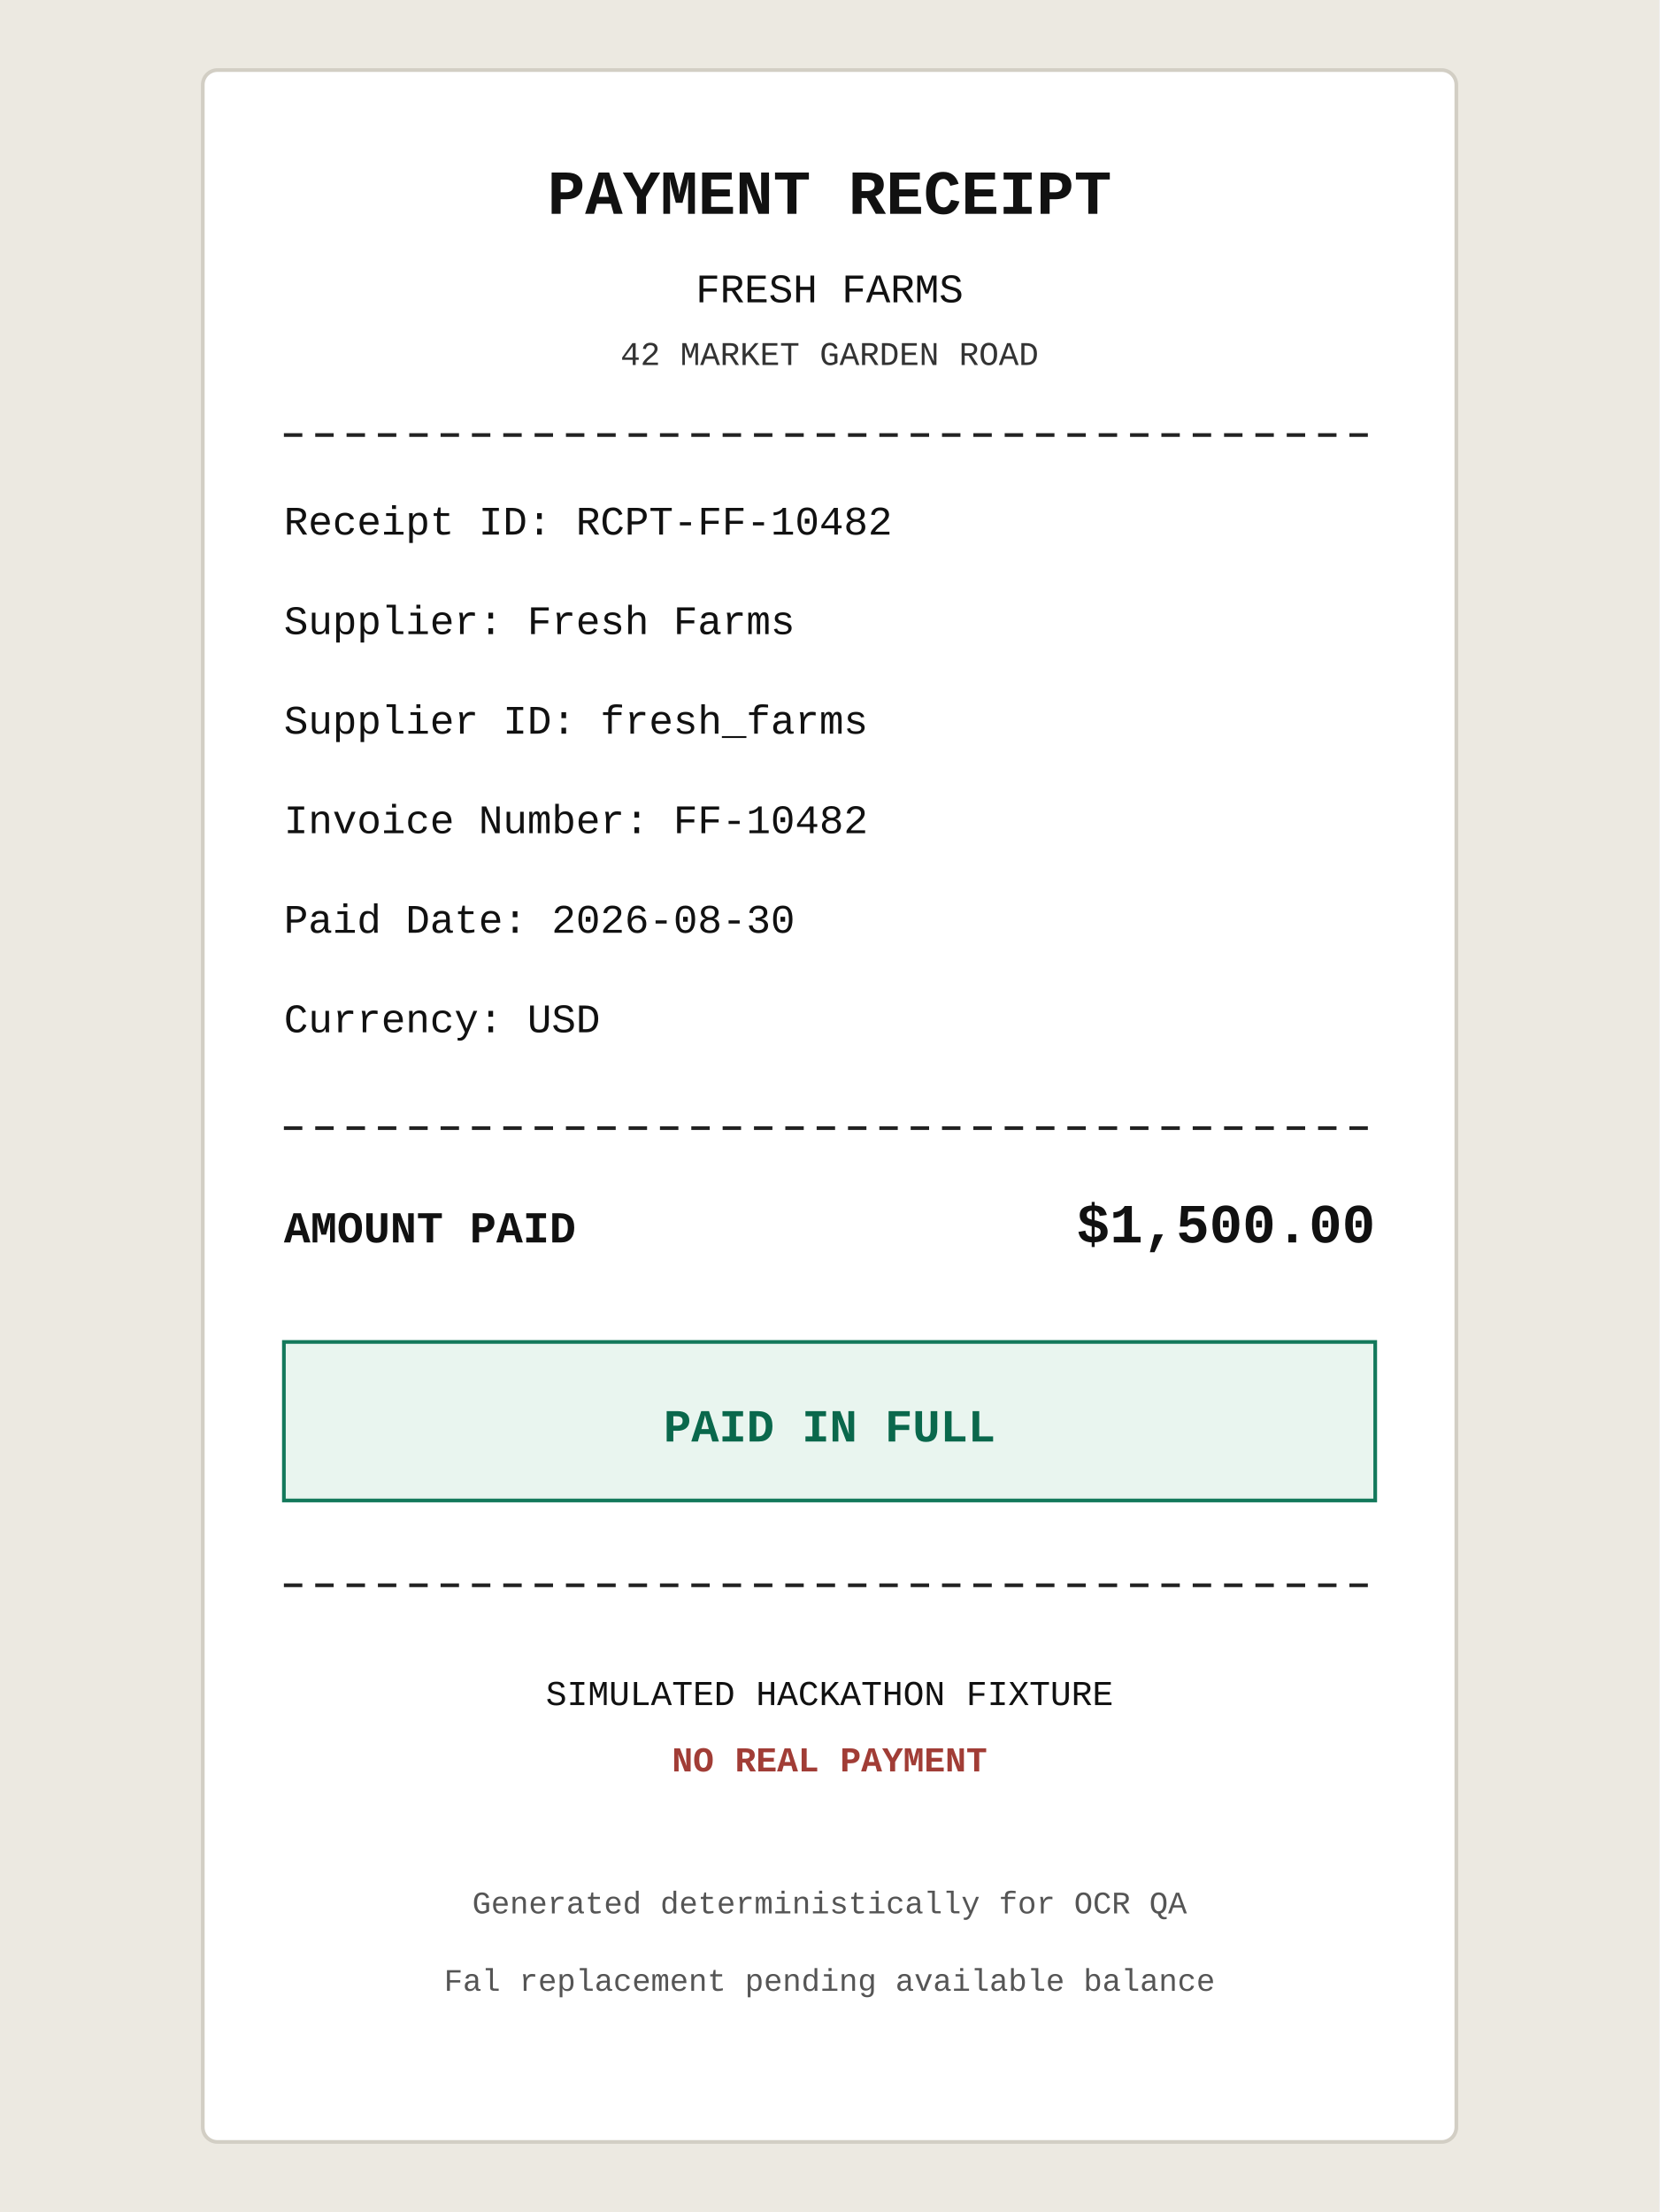
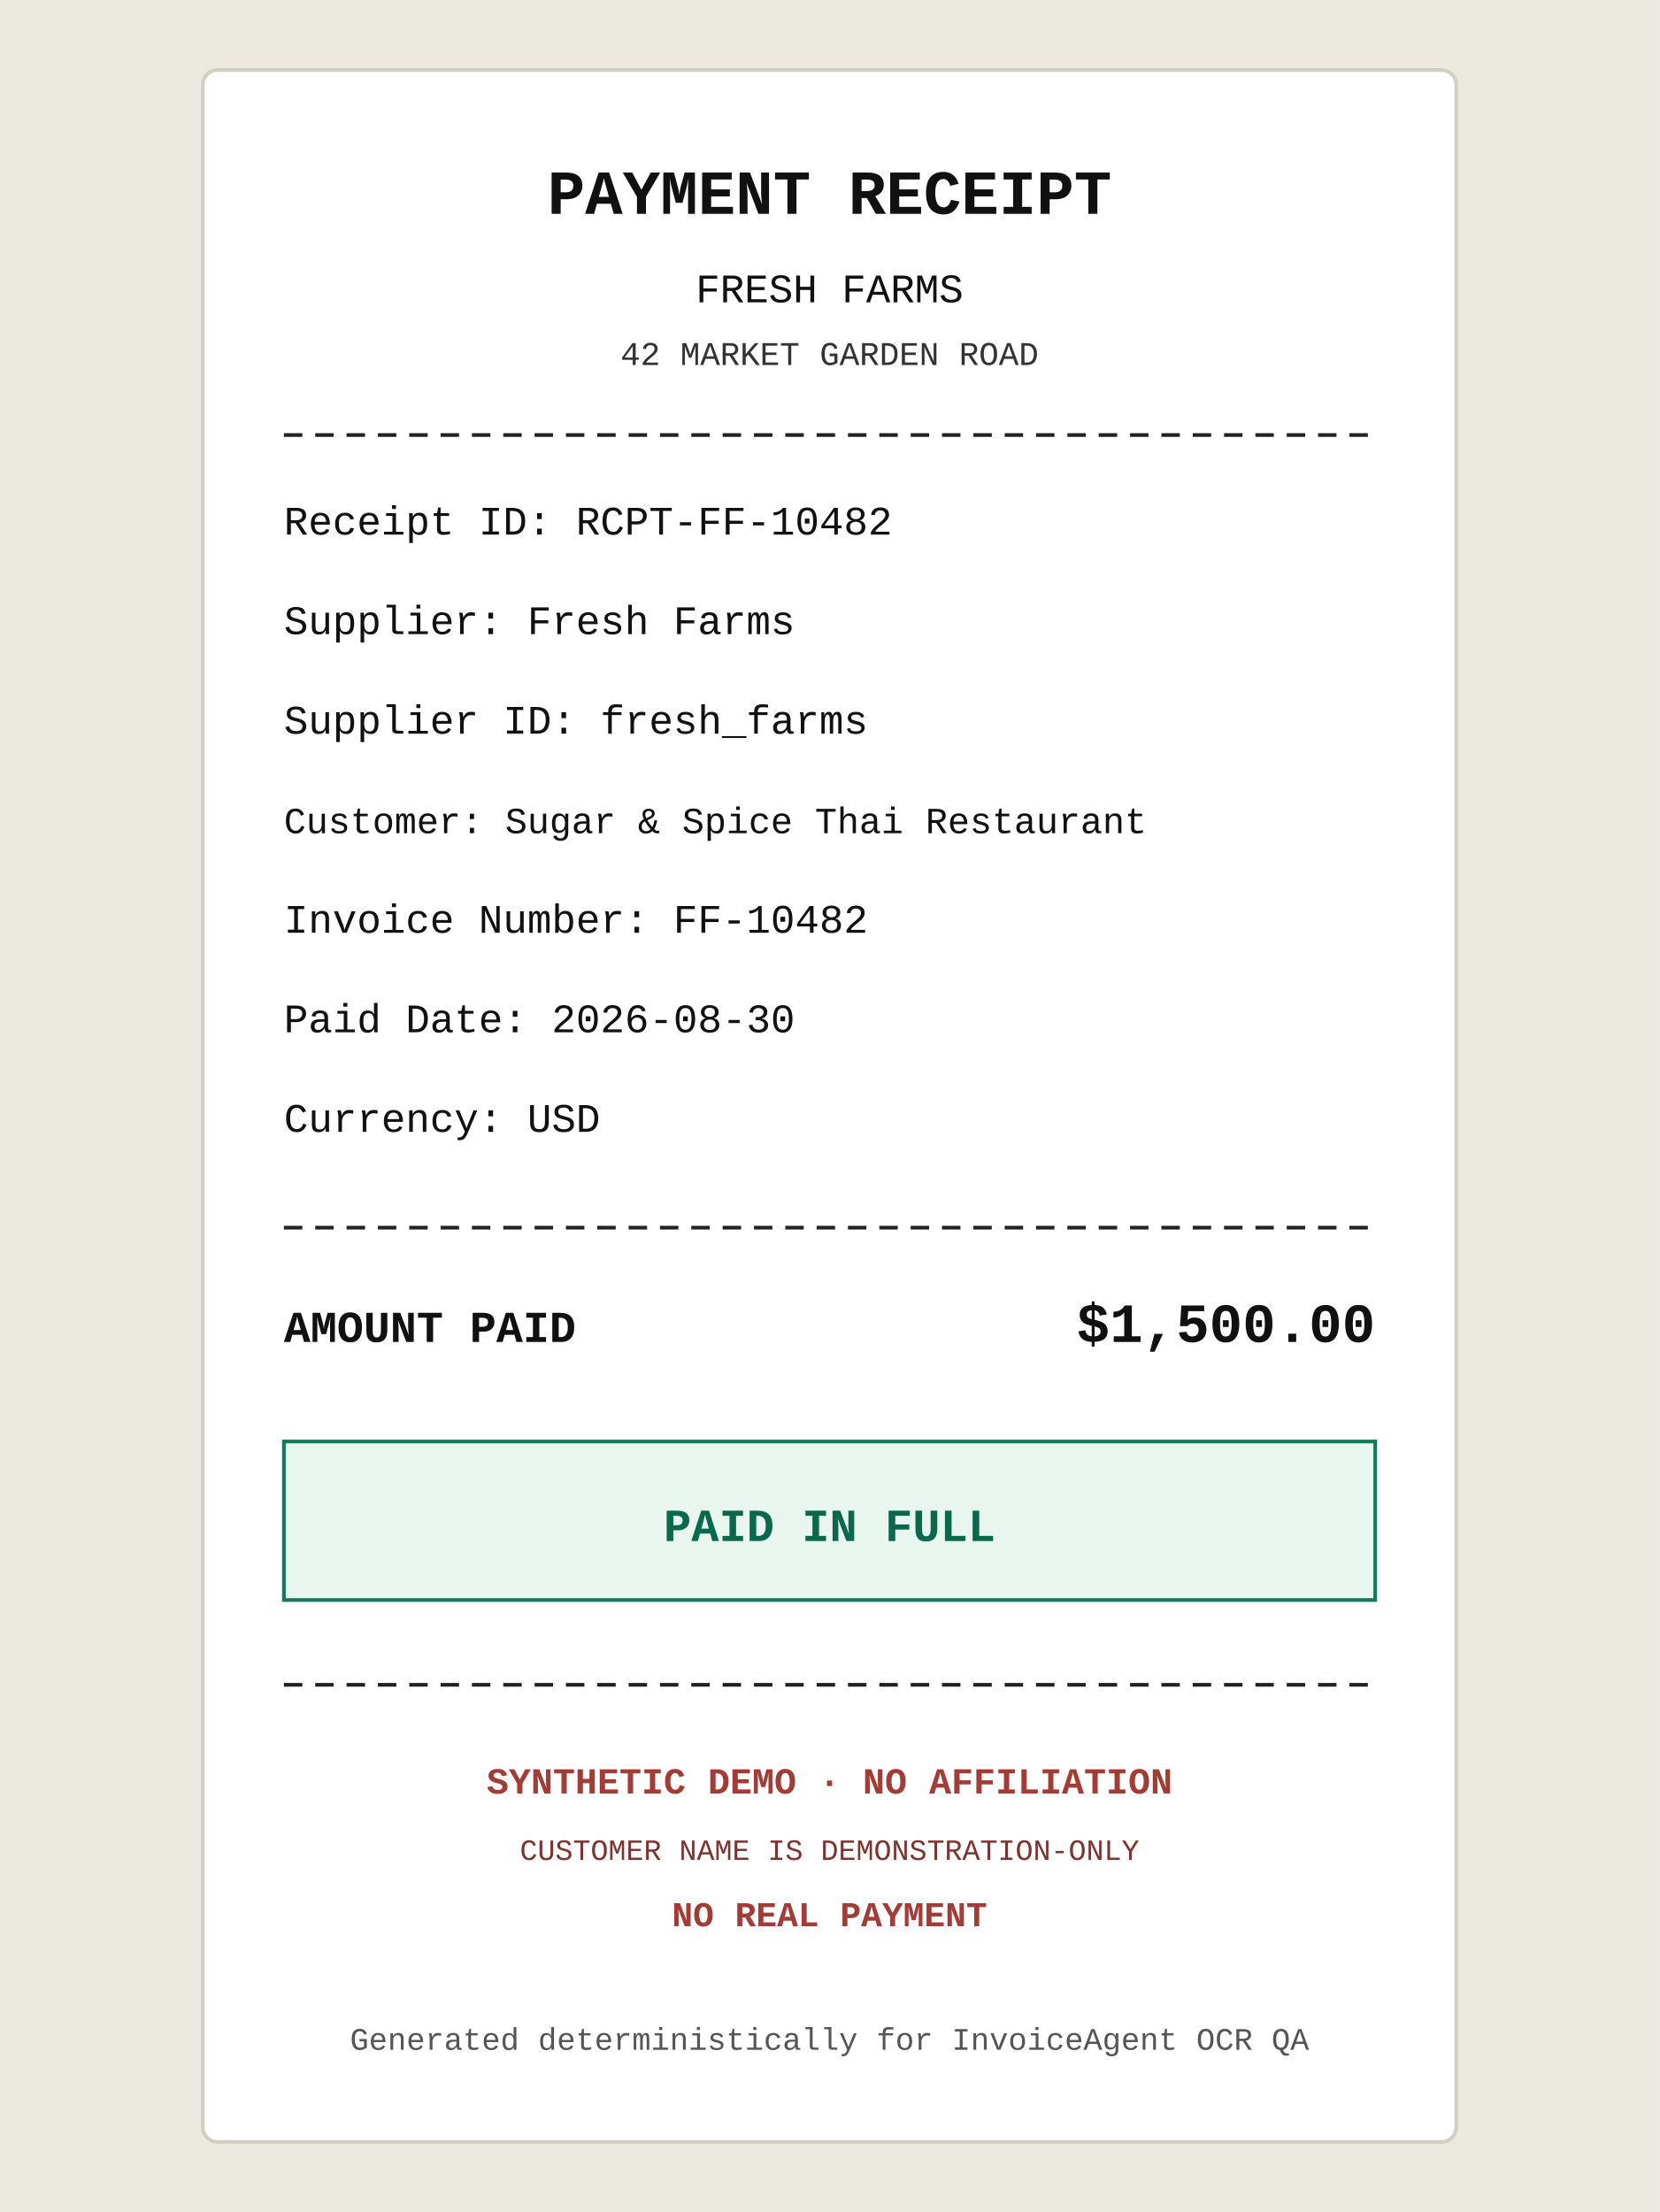
<svg xmlns="http://www.w3.org/2000/svg" width="900" height="1200" viewBox="0 0 900 1200">
  <rect width="900" height="1200" fill="#ece9e1" />
  <rect x="110" y="38" width="680" height="1124" rx="8" fill="#ffffff" stroke="#d2cec4" stroke-width="2" />
  <text x="450" y="116" text-anchor="middle" font-family="Courier New, monospace" font-size="34" font-weight="700" fill="#111111">PAYMENT RECEIPT</text>
  <text x="450" y="164" text-anchor="middle" font-family="Courier New, monospace" font-size="22" fill="#111111">FRESH FARMS</text>
  <text x="450" y="198" text-anchor="middle" font-family="Courier New, monospace" font-size="18" fill="#333333">42 MARKET GARDEN ROAD</text>
  <line x1="154" y1="236" x2="746" y2="236" stroke="#222222" stroke-width="2" stroke-dasharray="10 7" />
  <text x="154" y="290" font-family="Courier New, monospace" font-size="22" fill="#111111">Receipt ID: RCPT-FF-10482</text>
  <text x="154" y="344" font-family="Courier New, monospace" font-size="22" fill="#111111">Supplier: Fresh Farms</text>
  <text x="154" y="398" font-family="Courier New, monospace" font-size="22" fill="#111111">Supplier ID: fresh_farms</text>
-   <text x="154" y="452" font-family="Courier New, monospace" font-size="22" fill="#111111">Invoice Number: FF-10482</text>
-   <text x="154" y="506" font-family="Courier New, monospace" font-size="22" fill="#111111">Paid Date: 2026-08-30</text>
-   <text x="154" y="560" font-family="Courier New, monospace" font-size="22" fill="#111111">Currency: USD</text>
-   <line x1="154" y1="612" x2="746" y2="612" stroke="#222222" stroke-width="2" stroke-dasharray="10 7" />
-   <text x="154" y="674" font-family="Courier New, monospace" font-size="24" font-weight="700" fill="#111111">AMOUNT PAID</text>
-   <text x="746" y="674" text-anchor="end" font-family="Courier New, monospace" font-size="30" font-weight="700" fill="#111111">$1,500.00</text>
-   <rect x="154" y="728" width="592" height="86" fill="#e9f5ef" stroke="#13795b" stroke-width="2" />
-   <text x="450" y="782" text-anchor="middle" font-family="Courier New, monospace" font-size="25" font-weight="700" fill="#0a684c">PAID IN FULL</text>
-   <line x1="154" y1="860" x2="746" y2="860" stroke="#222222" stroke-width="2" stroke-dasharray="10 7" />
-   <text x="450" y="925" text-anchor="middle" font-family="Courier New, monospace" font-size="19" fill="#111111">SIMULATED HACKATHON FIXTURE</text>
-   <text x="450" y="961" text-anchor="middle" font-family="Courier New, monospace" font-size="19" font-weight="700" fill="#a13d36">NO REAL PAYMENT</text>
-   <text x="450" y="1038" text-anchor="middle" font-family="Courier New, monospace" font-size="17" fill="#555555">Generated deterministically for OCR QA</text>
-   <text x="450" y="1080" text-anchor="middle" font-family="Courier New, monospace" font-size="17" fill="#555555">Fal replacement pending available balance</text>
+   <text x="154" y="452" font-family="Courier New, monospace" font-size="20" fill="#111111">Customer: Sugar &amp; Spice Thai Restaurant</text>
+   <text x="154" y="506" font-family="Courier New, monospace" font-size="22" fill="#111111">Invoice Number: FF-10482</text>
+   <text x="154" y="560" font-family="Courier New, monospace" font-size="22" fill="#111111">Paid Date: 2026-08-30</text>
+   <text x="154" y="614" font-family="Courier New, monospace" font-size="22" fill="#111111">Currency: USD</text>
+   <line x1="154" y1="666" x2="746" y2="666" stroke="#222222" stroke-width="2" stroke-dasharray="10 7" />
+   <text x="154" y="728" font-family="Courier New, monospace" font-size="24" font-weight="700" fill="#111111">AMOUNT PAID</text>
+   <text x="746" y="728" text-anchor="end" font-family="Courier New, monospace" font-size="30" font-weight="700" fill="#111111">$1,500.00</text>
+   <rect x="154" y="782" width="592" height="86" fill="#e9f5ef" stroke="#13795b" stroke-width="2" />
+   <text x="450" y="836" text-anchor="middle" font-family="Courier New, monospace" font-size="25" font-weight="700" fill="#0a684c">PAID IN FULL</text>
+   <line x1="154" y1="914" x2="746" y2="914" stroke="#222222" stroke-width="2" stroke-dasharray="10 7" />
+   <text x="450" y="973" text-anchor="middle" font-family="Courier New, monospace" font-size="20" font-weight="700" fill="#a13d36">SYNTHETIC DEMO · NO AFFILIATION</text>
+   <text x="450" y="1009" text-anchor="middle" font-family="Courier New, monospace" font-size="16" fill="#7c3430">CUSTOMER NAME IS DEMONSTRATION-ONLY</text>
+   <text x="450" y="1045" text-anchor="middle" font-family="Courier New, monospace" font-size="19" font-weight="700" fill="#a13d36">NO REAL PAYMENT</text>
+   <text x="450" y="1112" text-anchor="middle" font-family="Courier New, monospace" font-size="17" fill="#555555">Generated deterministically for InvoiceAgent OCR QA</text>
</svg>
